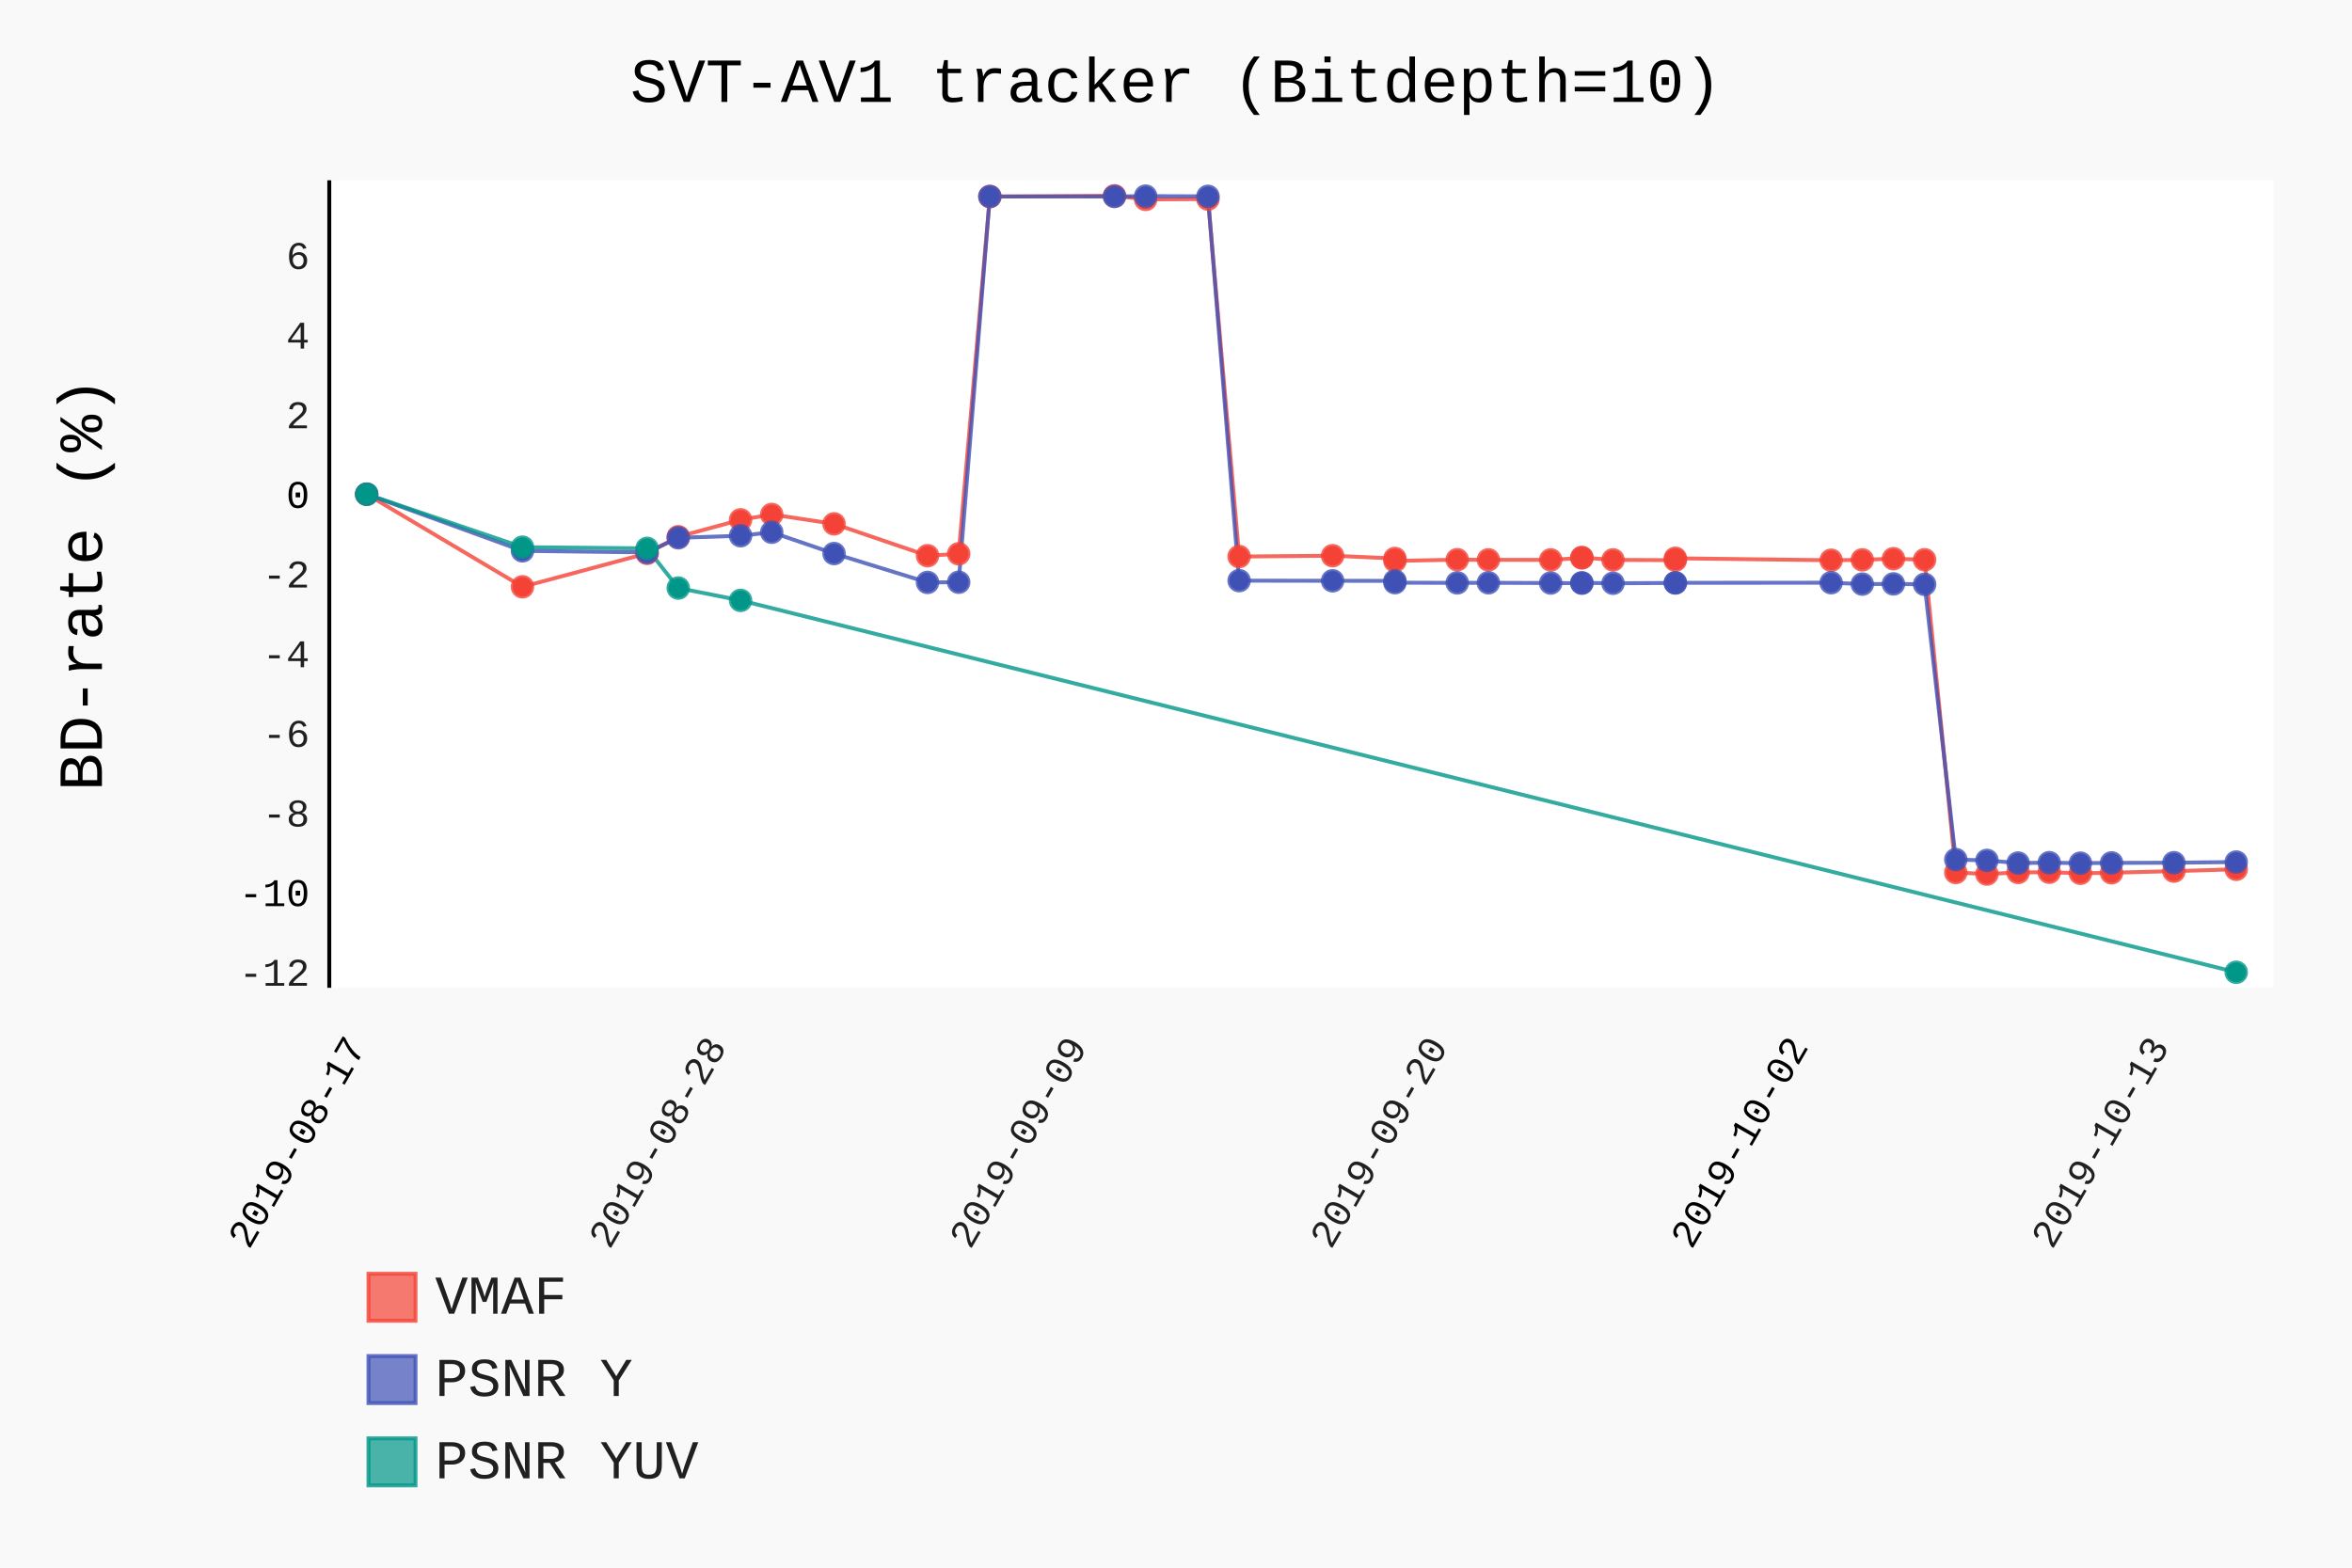
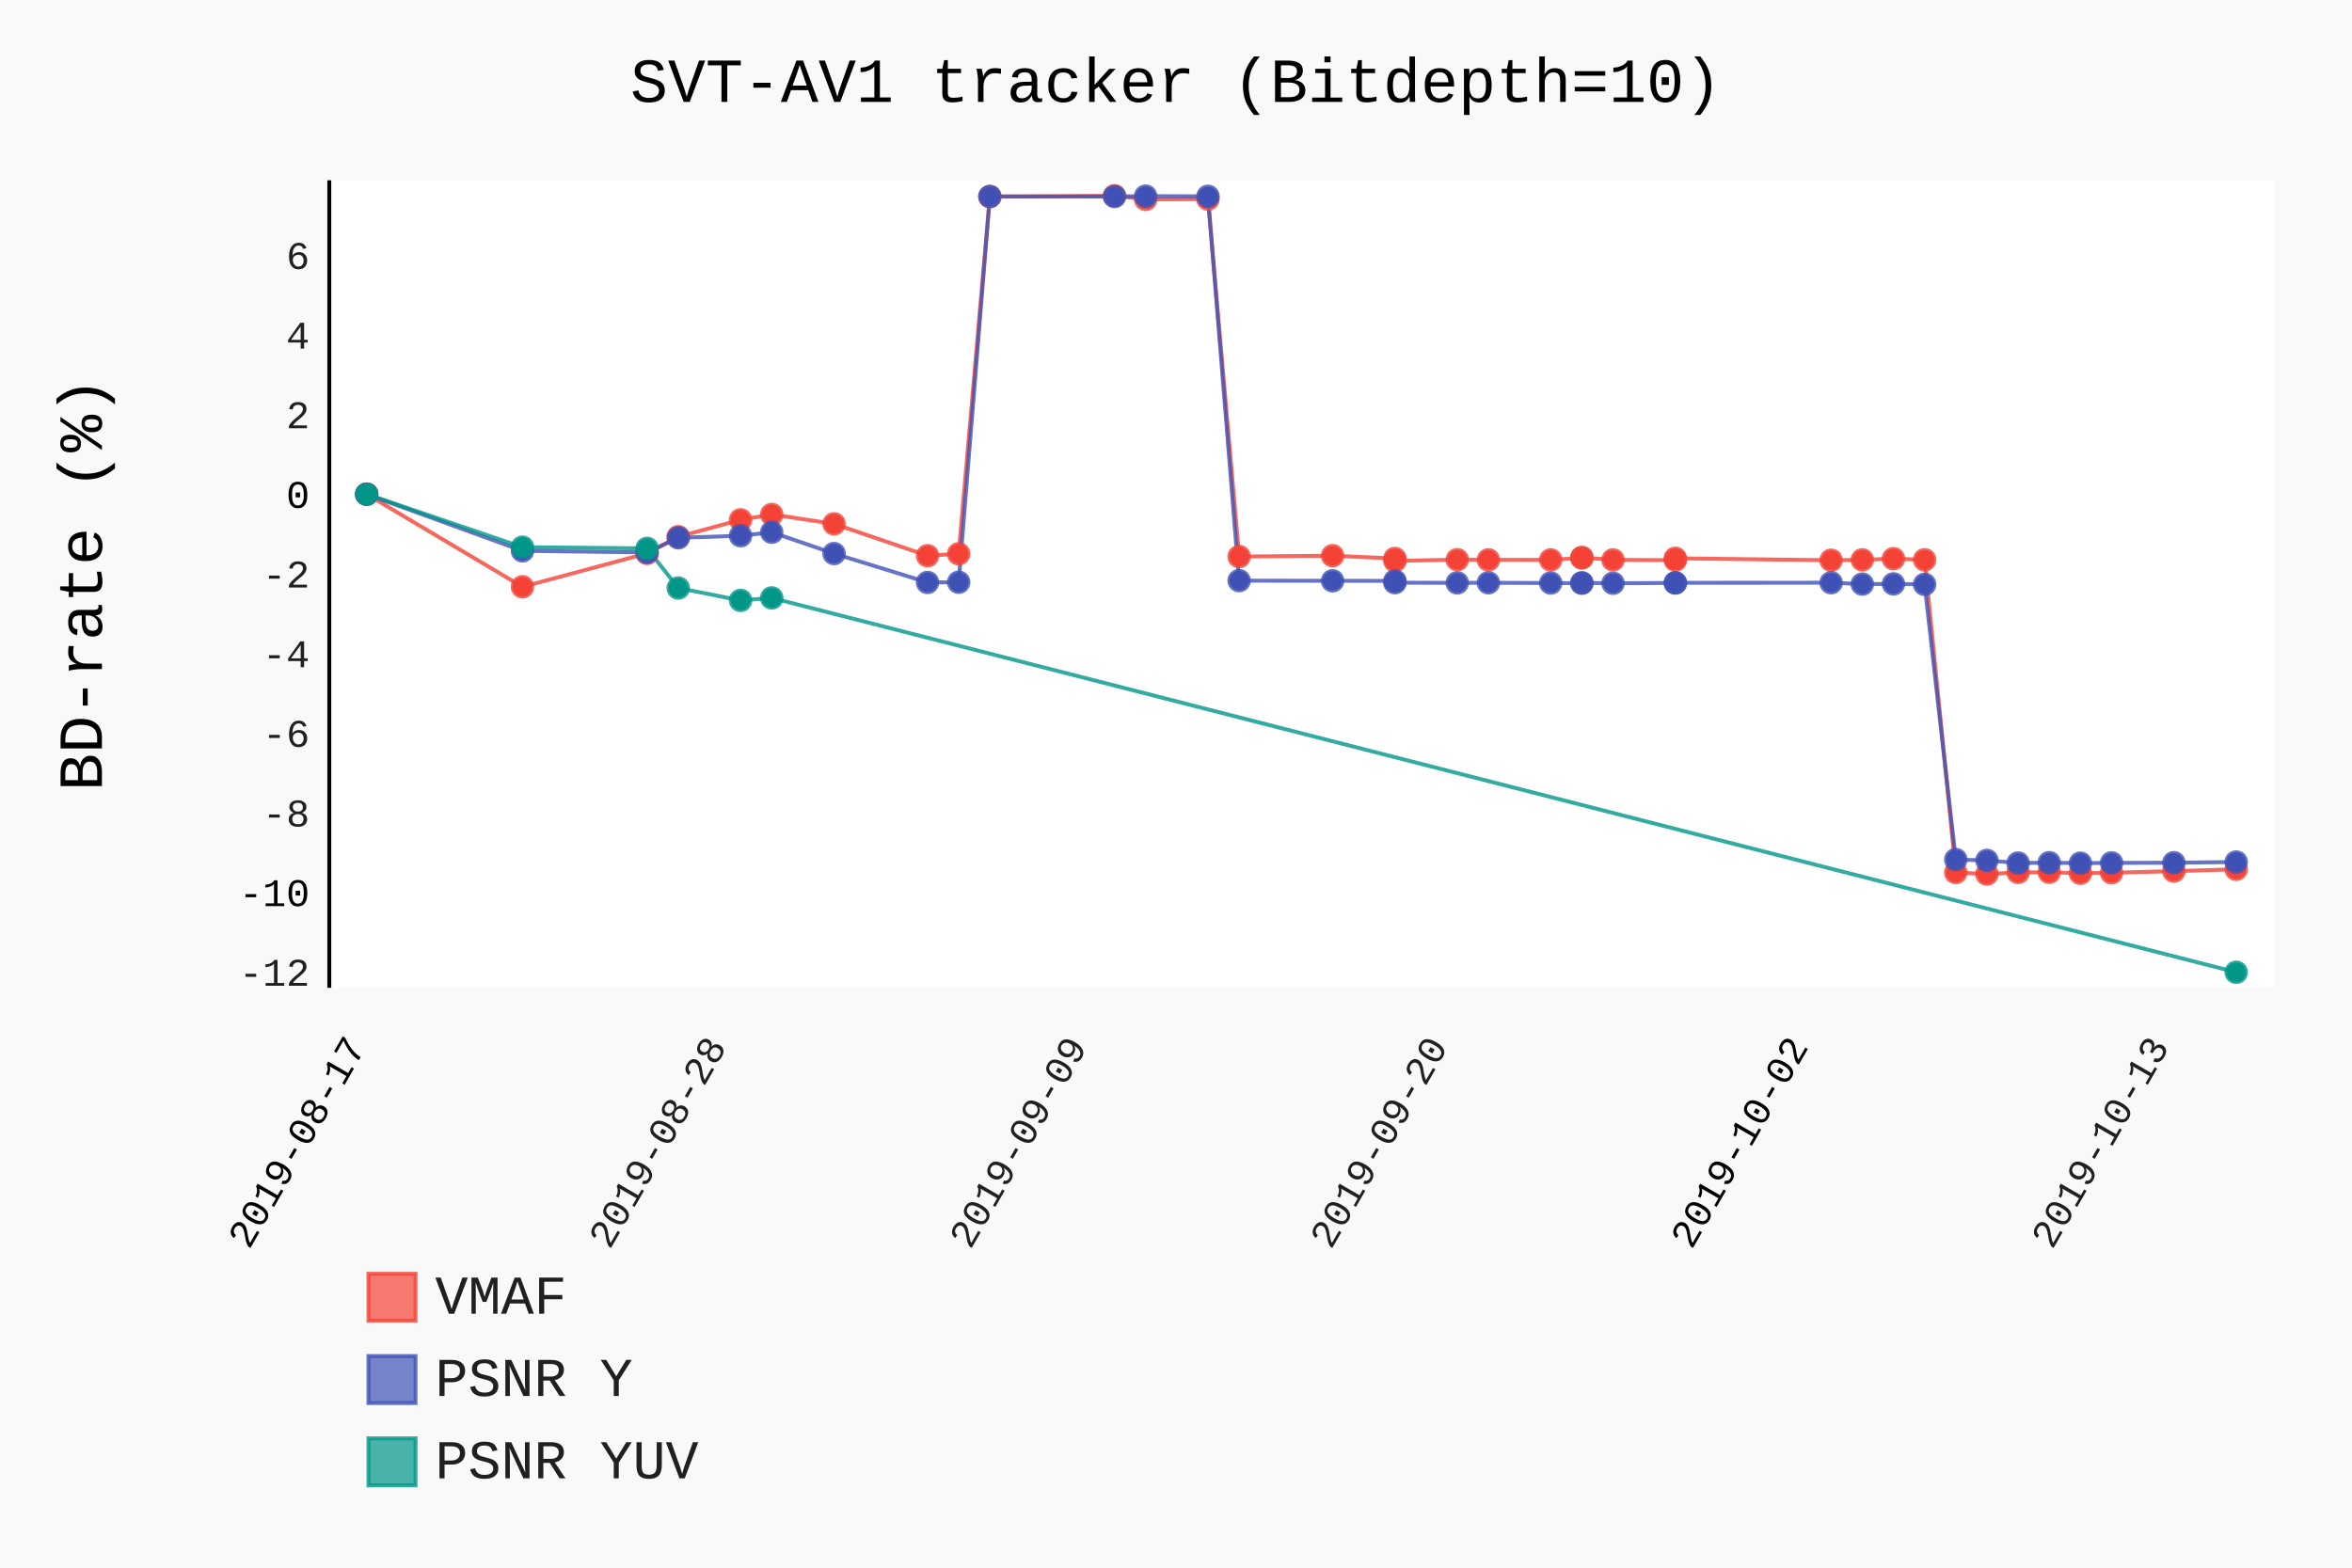
- <svg xmlns="http://www.w3.org/2000/svg" id="chart-de4cc905-33fc-4c65-b722-bc4fceccea82" class="pygal-chart" viewBox="0 0 600 400">
+ <svg xmlns="http://www.w3.org/2000/svg" id="chart-57ff16f1-bc80-4f2e-a749-f3f23f38644e" class="pygal-chart" viewBox="0 0 600 400">
  <defs>
-     <style type="text/css">#chart-de4cc905-33fc-4c65-b722-bc4fceccea82{-webkit-user-select:none;-webkit-font-smoothing:antialiased;font-family:Consolas,"Liberation Mono",Menlo,Courier,monospace}#chart-de4cc905-33fc-4c65-b722-bc4fceccea82 .title{font-family:Consolas,"Liberation Mono",Menlo,Courier,monospace;font-size:16px}#chart-de4cc905-33fc-4c65-b722-bc4fceccea82 .legends .legend text{font-family:Consolas,"Liberation Mono",Menlo,Courier,monospace;font-size:14px}#chart-de4cc905-33fc-4c65-b722-bc4fceccea82 .axis text{font-family:Consolas,"Liberation Mono",Menlo,Courier,monospace;font-size:10px}#chart-de4cc905-33fc-4c65-b722-bc4fceccea82 .axis text.major{font-family:Consolas,"Liberation Mono",Menlo,Courier,monospace;font-size:10px}#chart-de4cc905-33fc-4c65-b722-bc4fceccea82 .text-overlay text.value{font-family:Consolas,"Liberation Mono",Menlo,Courier,monospace;font-size:16px}#chart-de4cc905-33fc-4c65-b722-bc4fceccea82 .text-overlay text.label{font-family:Consolas,"Liberation Mono",Menlo,Courier,monospace;font-size:10px}#chart-de4cc905-33fc-4c65-b722-bc4fceccea82 .tooltip{font-family:Consolas,"Liberation Mono",Menlo,Courier,monospace;font-size:14px}#chart-de4cc905-33fc-4c65-b722-bc4fceccea82 text.no_data{font-family:Consolas,"Liberation Mono",Menlo,Courier,monospace;font-size:64px}
- #chart-de4cc905-33fc-4c65-b722-bc4fceccea82{background-color:rgba(249,249,249,1)}#chart-de4cc905-33fc-4c65-b722-bc4fceccea82 path,#chart-de4cc905-33fc-4c65-b722-bc4fceccea82 line,#chart-de4cc905-33fc-4c65-b722-bc4fceccea82 rect,#chart-de4cc905-33fc-4c65-b722-bc4fceccea82 circle{-webkit-transition:150ms;-moz-transition:150ms;transition:150ms}#chart-de4cc905-33fc-4c65-b722-bc4fceccea82 .graph &gt; .background{fill:rgba(249,249,249,1)}#chart-de4cc905-33fc-4c65-b722-bc4fceccea82 .plot &gt; .background{fill:rgba(255,255,255,1)}#chart-de4cc905-33fc-4c65-b722-bc4fceccea82 .graph{fill:rgba(0,0,0,.87)}#chart-de4cc905-33fc-4c65-b722-bc4fceccea82 text.no_data{fill:rgba(0,0,0,1)}#chart-de4cc905-33fc-4c65-b722-bc4fceccea82 .title{fill:rgba(0,0,0,1)}#chart-de4cc905-33fc-4c65-b722-bc4fceccea82 .legends .legend text{fill:rgba(0,0,0,.87)}#chart-de4cc905-33fc-4c65-b722-bc4fceccea82 .legends .legend:hover text{fill:rgba(0,0,0,1)}#chart-de4cc905-33fc-4c65-b722-bc4fceccea82 .axis .line{stroke:rgba(0,0,0,1)}#chart-de4cc905-33fc-4c65-b722-bc4fceccea82 .axis .guide.line{stroke:rgba(0,0,0,.54)}#chart-de4cc905-33fc-4c65-b722-bc4fceccea82 .axis .major.line{stroke:rgba(0,0,0,.87)}#chart-de4cc905-33fc-4c65-b722-bc4fceccea82 .axis text.major{fill:rgba(0,0,0,1)}#chart-de4cc905-33fc-4c65-b722-bc4fceccea82 .axis.y .guides:hover .guide.line,#chart-de4cc905-33fc-4c65-b722-bc4fceccea82 .line-graph .axis.x .guides:hover .guide.line,#chart-de4cc905-33fc-4c65-b722-bc4fceccea82 .stackedline-graph .axis.x .guides:hover .guide.line,#chart-de4cc905-33fc-4c65-b722-bc4fceccea82 .xy-graph .axis.x .guides:hover .guide.line{stroke:rgba(0,0,0,1)}#chart-de4cc905-33fc-4c65-b722-bc4fceccea82 .axis .guides:hover text{fill:rgba(0,0,0,1)}#chart-de4cc905-33fc-4c65-b722-bc4fceccea82 .reactive{fill-opacity:.7;stroke-opacity:.8}#chart-de4cc905-33fc-4c65-b722-bc4fceccea82 .ci{stroke:rgba(0,0,0,.87)}#chart-de4cc905-33fc-4c65-b722-bc4fceccea82 .reactive.active,#chart-de4cc905-33fc-4c65-b722-bc4fceccea82 .active .reactive{fill-opacity:.8;stroke-opacity:.9;stroke-width:4}#chart-de4cc905-33fc-4c65-b722-bc4fceccea82 .ci .reactive.active{stroke-width:1.5}#chart-de4cc905-33fc-4c65-b722-bc4fceccea82 .series text{fill:rgba(0,0,0,1)}#chart-de4cc905-33fc-4c65-b722-bc4fceccea82 .tooltip rect{fill:rgba(255,255,255,1);stroke:rgba(0,0,0,1);-webkit-transition:opacity 150ms;-moz-transition:opacity 150ms;transition:opacity 150ms}#chart-de4cc905-33fc-4c65-b722-bc4fceccea82 .tooltip .label{fill:rgba(0,0,0,.87)}#chart-de4cc905-33fc-4c65-b722-bc4fceccea82 .tooltip .label{fill:rgba(0,0,0,.87)}#chart-de4cc905-33fc-4c65-b722-bc4fceccea82 .tooltip .legend{font-size:.8em;fill:rgba(0,0,0,.54)}#chart-de4cc905-33fc-4c65-b722-bc4fceccea82 .tooltip .x_label{font-size:.6em;fill:rgba(0,0,0,1)}#chart-de4cc905-33fc-4c65-b722-bc4fceccea82 .tooltip .xlink{font-size:.5em;text-decoration:underline}#chart-de4cc905-33fc-4c65-b722-bc4fceccea82 .tooltip .value{font-size:1.5em}#chart-de4cc905-33fc-4c65-b722-bc4fceccea82 .bound{font-size:.5em}#chart-de4cc905-33fc-4c65-b722-bc4fceccea82 .max-value{font-size:.75em;fill:rgba(0,0,0,.54)}#chart-de4cc905-33fc-4c65-b722-bc4fceccea82 .map-element{fill:rgba(255,255,255,1);stroke:rgba(0,0,0,.54) !important}#chart-de4cc905-33fc-4c65-b722-bc4fceccea82 .map-element .reactive{fill-opacity:inherit;stroke-opacity:inherit}#chart-de4cc905-33fc-4c65-b722-bc4fceccea82 .color-0,#chart-de4cc905-33fc-4c65-b722-bc4fceccea82 .color-0 a:visited{stroke:#F44336;fill:#F44336}#chart-de4cc905-33fc-4c65-b722-bc4fceccea82 .color-1,#chart-de4cc905-33fc-4c65-b722-bc4fceccea82 .color-1 a:visited{stroke:#3F51B5;fill:#3F51B5}#chart-de4cc905-33fc-4c65-b722-bc4fceccea82 .color-2,#chart-de4cc905-33fc-4c65-b722-bc4fceccea82 .color-2 a:visited{stroke:#009688;fill:#009688}#chart-de4cc905-33fc-4c65-b722-bc4fceccea82 .text-overlay .color-0 text{fill:black}#chart-de4cc905-33fc-4c65-b722-bc4fceccea82 .text-overlay .color-1 text{fill:black}#chart-de4cc905-33fc-4c65-b722-bc4fceccea82 .text-overlay .color-2 text{fill:black}
- #chart-de4cc905-33fc-4c65-b722-bc4fceccea82 text.no_data{text-anchor:middle}#chart-de4cc905-33fc-4c65-b722-bc4fceccea82 .guide.line{fill:none}#chart-de4cc905-33fc-4c65-b722-bc4fceccea82 .centered{text-anchor:middle}#chart-de4cc905-33fc-4c65-b722-bc4fceccea82 .title{text-anchor:middle}#chart-de4cc905-33fc-4c65-b722-bc4fceccea82 .legends .legend text{fill-opacity:1}#chart-de4cc905-33fc-4c65-b722-bc4fceccea82 .axis.x text{text-anchor:middle}#chart-de4cc905-33fc-4c65-b722-bc4fceccea82 .axis.x:not(.web) text[transform]{text-anchor:start}#chart-de4cc905-33fc-4c65-b722-bc4fceccea82 .axis.x:not(.web) text[transform].backwards{text-anchor:end}#chart-de4cc905-33fc-4c65-b722-bc4fceccea82 .axis.y text{text-anchor:end}#chart-de4cc905-33fc-4c65-b722-bc4fceccea82 .axis.y text[transform].backwards{text-anchor:start}#chart-de4cc905-33fc-4c65-b722-bc4fceccea82 .axis.y2 text{text-anchor:start}#chart-de4cc905-33fc-4c65-b722-bc4fceccea82 .axis.y2 text[transform].backwards{text-anchor:end}#chart-de4cc905-33fc-4c65-b722-bc4fceccea82 .axis .guide.line{stroke-dasharray:4,4}#chart-de4cc905-33fc-4c65-b722-bc4fceccea82 .axis .major.guide.line{stroke-dasharray:6,6}#chart-de4cc905-33fc-4c65-b722-bc4fceccea82 .horizontal .axis.y .guide.line,#chart-de4cc905-33fc-4c65-b722-bc4fceccea82 .horizontal .axis.y2 .guide.line,#chart-de4cc905-33fc-4c65-b722-bc4fceccea82 .vertical .axis.x .guide.line{opacity:0}#chart-de4cc905-33fc-4c65-b722-bc4fceccea82 .horizontal .axis.always_show .guide.line,#chart-de4cc905-33fc-4c65-b722-bc4fceccea82 .vertical .axis.always_show .guide.line{opacity:1 !important}#chart-de4cc905-33fc-4c65-b722-bc4fceccea82 .axis.y .guides:hover .guide.line,#chart-de4cc905-33fc-4c65-b722-bc4fceccea82 .axis.y2 .guides:hover .guide.line,#chart-de4cc905-33fc-4c65-b722-bc4fceccea82 .axis.x .guides:hover .guide.line{opacity:1}#chart-de4cc905-33fc-4c65-b722-bc4fceccea82 .axis .guides:hover text{opacity:1}#chart-de4cc905-33fc-4c65-b722-bc4fceccea82 .nofill{fill:none}#chart-de4cc905-33fc-4c65-b722-bc4fceccea82 .subtle-fill{fill-opacity:.2}#chart-de4cc905-33fc-4c65-b722-bc4fceccea82 .dot{stroke-width:1px;fill-opacity:1}#chart-de4cc905-33fc-4c65-b722-bc4fceccea82 .dot.active{stroke-width:5px}#chart-de4cc905-33fc-4c65-b722-bc4fceccea82 .dot.negative{fill:transparent}#chart-de4cc905-33fc-4c65-b722-bc4fceccea82 text,#chart-de4cc905-33fc-4c65-b722-bc4fceccea82 tspan{stroke:none !important}#chart-de4cc905-33fc-4c65-b722-bc4fceccea82 .series text.active{opacity:1}#chart-de4cc905-33fc-4c65-b722-bc4fceccea82 .tooltip rect{fill-opacity:.95;stroke-width:.5}#chart-de4cc905-33fc-4c65-b722-bc4fceccea82 .tooltip text{fill-opacity:1}#chart-de4cc905-33fc-4c65-b722-bc4fceccea82 .showable{visibility:hidden}#chart-de4cc905-33fc-4c65-b722-bc4fceccea82 .showable.shown{visibility:visible}#chart-de4cc905-33fc-4c65-b722-bc4fceccea82 .gauge-background{fill:rgba(229,229,229,1);stroke:none}#chart-de4cc905-33fc-4c65-b722-bc4fceccea82 .bg-lines{stroke:rgba(249,249,249,1);stroke-width:2px}</style>
+     <style type="text/css">#chart-57ff16f1-bc80-4f2e-a749-f3f23f38644e{-webkit-user-select:none;-webkit-font-smoothing:antialiased;font-family:Consolas,"Liberation Mono",Menlo,Courier,monospace}#chart-57ff16f1-bc80-4f2e-a749-f3f23f38644e .title{font-family:Consolas,"Liberation Mono",Menlo,Courier,monospace;font-size:16px}#chart-57ff16f1-bc80-4f2e-a749-f3f23f38644e .legends .legend text{font-family:Consolas,"Liberation Mono",Menlo,Courier,monospace;font-size:14px}#chart-57ff16f1-bc80-4f2e-a749-f3f23f38644e .axis text{font-family:Consolas,"Liberation Mono",Menlo,Courier,monospace;font-size:10px}#chart-57ff16f1-bc80-4f2e-a749-f3f23f38644e .axis text.major{font-family:Consolas,"Liberation Mono",Menlo,Courier,monospace;font-size:10px}#chart-57ff16f1-bc80-4f2e-a749-f3f23f38644e .text-overlay text.value{font-family:Consolas,"Liberation Mono",Menlo,Courier,monospace;font-size:16px}#chart-57ff16f1-bc80-4f2e-a749-f3f23f38644e .text-overlay text.label{font-family:Consolas,"Liberation Mono",Menlo,Courier,monospace;font-size:10px}#chart-57ff16f1-bc80-4f2e-a749-f3f23f38644e .tooltip{font-family:Consolas,"Liberation Mono",Menlo,Courier,monospace;font-size:14px}#chart-57ff16f1-bc80-4f2e-a749-f3f23f38644e text.no_data{font-family:Consolas,"Liberation Mono",Menlo,Courier,monospace;font-size:64px}
+ #chart-57ff16f1-bc80-4f2e-a749-f3f23f38644e{background-color:rgba(249,249,249,1)}#chart-57ff16f1-bc80-4f2e-a749-f3f23f38644e path,#chart-57ff16f1-bc80-4f2e-a749-f3f23f38644e line,#chart-57ff16f1-bc80-4f2e-a749-f3f23f38644e rect,#chart-57ff16f1-bc80-4f2e-a749-f3f23f38644e circle{-webkit-transition:150ms;-moz-transition:150ms;transition:150ms}#chart-57ff16f1-bc80-4f2e-a749-f3f23f38644e .graph &gt; .background{fill:rgba(249,249,249,1)}#chart-57ff16f1-bc80-4f2e-a749-f3f23f38644e .plot &gt; .background{fill:rgba(255,255,255,1)}#chart-57ff16f1-bc80-4f2e-a749-f3f23f38644e .graph{fill:rgba(0,0,0,.87)}#chart-57ff16f1-bc80-4f2e-a749-f3f23f38644e text.no_data{fill:rgba(0,0,0,1)}#chart-57ff16f1-bc80-4f2e-a749-f3f23f38644e .title{fill:rgba(0,0,0,1)}#chart-57ff16f1-bc80-4f2e-a749-f3f23f38644e .legends .legend text{fill:rgba(0,0,0,.87)}#chart-57ff16f1-bc80-4f2e-a749-f3f23f38644e .legends .legend:hover text{fill:rgba(0,0,0,1)}#chart-57ff16f1-bc80-4f2e-a749-f3f23f38644e .axis .line{stroke:rgba(0,0,0,1)}#chart-57ff16f1-bc80-4f2e-a749-f3f23f38644e .axis .guide.line{stroke:rgba(0,0,0,.54)}#chart-57ff16f1-bc80-4f2e-a749-f3f23f38644e .axis .major.line{stroke:rgba(0,0,0,.87)}#chart-57ff16f1-bc80-4f2e-a749-f3f23f38644e .axis text.major{fill:rgba(0,0,0,1)}#chart-57ff16f1-bc80-4f2e-a749-f3f23f38644e .axis.y .guides:hover .guide.line,#chart-57ff16f1-bc80-4f2e-a749-f3f23f38644e .line-graph .axis.x .guides:hover .guide.line,#chart-57ff16f1-bc80-4f2e-a749-f3f23f38644e .stackedline-graph .axis.x .guides:hover .guide.line,#chart-57ff16f1-bc80-4f2e-a749-f3f23f38644e .xy-graph .axis.x .guides:hover .guide.line{stroke:rgba(0,0,0,1)}#chart-57ff16f1-bc80-4f2e-a749-f3f23f38644e .axis .guides:hover text{fill:rgba(0,0,0,1)}#chart-57ff16f1-bc80-4f2e-a749-f3f23f38644e .reactive{fill-opacity:.7;stroke-opacity:.8}#chart-57ff16f1-bc80-4f2e-a749-f3f23f38644e .ci{stroke:rgba(0,0,0,.87)}#chart-57ff16f1-bc80-4f2e-a749-f3f23f38644e .reactive.active,#chart-57ff16f1-bc80-4f2e-a749-f3f23f38644e .active .reactive{fill-opacity:.8;stroke-opacity:.9;stroke-width:4}#chart-57ff16f1-bc80-4f2e-a749-f3f23f38644e .ci .reactive.active{stroke-width:1.5}#chart-57ff16f1-bc80-4f2e-a749-f3f23f38644e .series text{fill:rgba(0,0,0,1)}#chart-57ff16f1-bc80-4f2e-a749-f3f23f38644e .tooltip rect{fill:rgba(255,255,255,1);stroke:rgba(0,0,0,1);-webkit-transition:opacity 150ms;-moz-transition:opacity 150ms;transition:opacity 150ms}#chart-57ff16f1-bc80-4f2e-a749-f3f23f38644e .tooltip .label{fill:rgba(0,0,0,.87)}#chart-57ff16f1-bc80-4f2e-a749-f3f23f38644e .tooltip .label{fill:rgba(0,0,0,.87)}#chart-57ff16f1-bc80-4f2e-a749-f3f23f38644e .tooltip .legend{font-size:.8em;fill:rgba(0,0,0,.54)}#chart-57ff16f1-bc80-4f2e-a749-f3f23f38644e .tooltip .x_label{font-size:.6em;fill:rgba(0,0,0,1)}#chart-57ff16f1-bc80-4f2e-a749-f3f23f38644e .tooltip .xlink{font-size:.5em;text-decoration:underline}#chart-57ff16f1-bc80-4f2e-a749-f3f23f38644e .tooltip .value{font-size:1.5em}#chart-57ff16f1-bc80-4f2e-a749-f3f23f38644e .bound{font-size:.5em}#chart-57ff16f1-bc80-4f2e-a749-f3f23f38644e .max-value{font-size:.75em;fill:rgba(0,0,0,.54)}#chart-57ff16f1-bc80-4f2e-a749-f3f23f38644e .map-element{fill:rgba(255,255,255,1);stroke:rgba(0,0,0,.54) !important}#chart-57ff16f1-bc80-4f2e-a749-f3f23f38644e .map-element .reactive{fill-opacity:inherit;stroke-opacity:inherit}#chart-57ff16f1-bc80-4f2e-a749-f3f23f38644e .color-0,#chart-57ff16f1-bc80-4f2e-a749-f3f23f38644e .color-0 a:visited{stroke:#F44336;fill:#F44336}#chart-57ff16f1-bc80-4f2e-a749-f3f23f38644e .color-1,#chart-57ff16f1-bc80-4f2e-a749-f3f23f38644e .color-1 a:visited{stroke:#3F51B5;fill:#3F51B5}#chart-57ff16f1-bc80-4f2e-a749-f3f23f38644e .color-2,#chart-57ff16f1-bc80-4f2e-a749-f3f23f38644e .color-2 a:visited{stroke:#009688;fill:#009688}#chart-57ff16f1-bc80-4f2e-a749-f3f23f38644e .text-overlay .color-0 text{fill:black}#chart-57ff16f1-bc80-4f2e-a749-f3f23f38644e .text-overlay .color-1 text{fill:black}#chart-57ff16f1-bc80-4f2e-a749-f3f23f38644e .text-overlay .color-2 text{fill:black}
+ #chart-57ff16f1-bc80-4f2e-a749-f3f23f38644e text.no_data{text-anchor:middle}#chart-57ff16f1-bc80-4f2e-a749-f3f23f38644e .guide.line{fill:none}#chart-57ff16f1-bc80-4f2e-a749-f3f23f38644e .centered{text-anchor:middle}#chart-57ff16f1-bc80-4f2e-a749-f3f23f38644e .title{text-anchor:middle}#chart-57ff16f1-bc80-4f2e-a749-f3f23f38644e .legends .legend text{fill-opacity:1}#chart-57ff16f1-bc80-4f2e-a749-f3f23f38644e .axis.x text{text-anchor:middle}#chart-57ff16f1-bc80-4f2e-a749-f3f23f38644e .axis.x:not(.web) text[transform]{text-anchor:start}#chart-57ff16f1-bc80-4f2e-a749-f3f23f38644e .axis.x:not(.web) text[transform].backwards{text-anchor:end}#chart-57ff16f1-bc80-4f2e-a749-f3f23f38644e .axis.y text{text-anchor:end}#chart-57ff16f1-bc80-4f2e-a749-f3f23f38644e .axis.y text[transform].backwards{text-anchor:start}#chart-57ff16f1-bc80-4f2e-a749-f3f23f38644e .axis.y2 text{text-anchor:start}#chart-57ff16f1-bc80-4f2e-a749-f3f23f38644e .axis.y2 text[transform].backwards{text-anchor:end}#chart-57ff16f1-bc80-4f2e-a749-f3f23f38644e .axis .guide.line{stroke-dasharray:4,4}#chart-57ff16f1-bc80-4f2e-a749-f3f23f38644e .axis .major.guide.line{stroke-dasharray:6,6}#chart-57ff16f1-bc80-4f2e-a749-f3f23f38644e .horizontal .axis.y .guide.line,#chart-57ff16f1-bc80-4f2e-a749-f3f23f38644e .horizontal .axis.y2 .guide.line,#chart-57ff16f1-bc80-4f2e-a749-f3f23f38644e .vertical .axis.x .guide.line{opacity:0}#chart-57ff16f1-bc80-4f2e-a749-f3f23f38644e .horizontal .axis.always_show .guide.line,#chart-57ff16f1-bc80-4f2e-a749-f3f23f38644e .vertical .axis.always_show .guide.line{opacity:1 !important}#chart-57ff16f1-bc80-4f2e-a749-f3f23f38644e .axis.y .guides:hover .guide.line,#chart-57ff16f1-bc80-4f2e-a749-f3f23f38644e .axis.y2 .guides:hover .guide.line,#chart-57ff16f1-bc80-4f2e-a749-f3f23f38644e .axis.x .guides:hover .guide.line{opacity:1}#chart-57ff16f1-bc80-4f2e-a749-f3f23f38644e .axis .guides:hover text{opacity:1}#chart-57ff16f1-bc80-4f2e-a749-f3f23f38644e .nofill{fill:none}#chart-57ff16f1-bc80-4f2e-a749-f3f23f38644e .subtle-fill{fill-opacity:.2}#chart-57ff16f1-bc80-4f2e-a749-f3f23f38644e .dot{stroke-width:1px;fill-opacity:1}#chart-57ff16f1-bc80-4f2e-a749-f3f23f38644e .dot.active{stroke-width:5px}#chart-57ff16f1-bc80-4f2e-a749-f3f23f38644e .dot.negative{fill:transparent}#chart-57ff16f1-bc80-4f2e-a749-f3f23f38644e text,#chart-57ff16f1-bc80-4f2e-a749-f3f23f38644e tspan{stroke:none !important}#chart-57ff16f1-bc80-4f2e-a749-f3f23f38644e .series text.active{opacity:1}#chart-57ff16f1-bc80-4f2e-a749-f3f23f38644e .tooltip rect{fill-opacity:.95;stroke-width:.5}#chart-57ff16f1-bc80-4f2e-a749-f3f23f38644e .tooltip text{fill-opacity:1}#chart-57ff16f1-bc80-4f2e-a749-f3f23f38644e .showable{visibility:hidden}#chart-57ff16f1-bc80-4f2e-a749-f3f23f38644e .showable.shown{visibility:visible}#chart-57ff16f1-bc80-4f2e-a749-f3f23f38644e .gauge-background{fill:rgba(229,229,229,1);stroke:none}#chart-57ff16f1-bc80-4f2e-a749-f3f23f38644e .bg-lines{stroke:rgba(249,249,249,1);stroke-width:2px}</style>
  </defs>
  <g class="graph datetimeline-graph vertical">
    <rect class="background" height="400" width="600" x="0" y="0" />
    <g class="plot" transform="translate(84, 46)">
      <rect class="background" height="206.038" width="496.0" x="0" y="0" />
      <g class="axis y">
        <g class="guides">
          <text class="" x="-5" y="205.515">-12</text>
        </g>
        <g class="guides">
          <text class="major" x="-5" y="185.195">-10</text>
        </g>
        <g class="guides">
          <text class="" x="-5" y="164.874">-8</text>
        </g>
        <g class="guides">
          <text class="" x="-5" y="144.554">-6</text>
        </g>
        <g class="guides">
          <text class="" x="-5" y="124.234">-4</text>
        </g>
        <g class="guides">
          <text class="" x="-5" y="103.913">-2</text>
        </g>
        <g class="guides">
          <text class="major" x="-5" y="83.593">0</text>
        </g>
        <g class="guides">
          <text class="" x="-5" y="63.272">2</text>
        </g>
        <g class="guides">
          <text class="" x="-5" y="42.952">4</text>
        </g>
        <g class="guides">
          <text class="" x="-5" y="22.631">6</text>
        </g>
      </g>
      <g class="axis x">
        <path class="line" d="M0 0 v206.038" />
        <g class="guides">
          <path class="major guide line" d="M9.538 0 v206.038" />
          <text class="major backwards" x="9.538" y="221.038" transform="rotate(300 9.538462 221.0385)">2019-08-17</text>
        </g>
        <g class="guides">
          <path class="guide line" d="M101.538 0 v206.038" />
          <text class="backwards" x="101.538" y="221.038" transform="rotate(300 101.5375 221.0385)">2019-08-28</text>
        </g>
        <g class="guides">
          <path class="guide line" d="M193.537 0 v206.038" />
          <text class="backwards" x="193.537" y="221.038" transform="rotate(300 193.5366 221.0385)">2019-09-09</text>
        </g>
        <g class="guides">
          <path class="guide line" d="M285.536 0 v206.038" />
          <text class="backwards" x="285.536" y="221.038" transform="rotate(300 285.5356 221.0385)">2019-09-20</text>
        </g>
        <g class="guides">
          <path class="major guide line" d="M377.535 0 v206.038" />
          <text class="major backwards" x="377.535" y="221.038" transform="rotate(300 377.5347 221.0385)">2019-10-02</text>
        </g>
        <g class="guides">
          <path class="guide line" d="M469.534 0 v206.038" />
          <text class="backwards" x="469.534" y="221.038" transform="rotate(300 469.5337 221.0385)">2019-10-13</text>
        </g>
      </g>
      <g class="series serie-0 color-0">
        <path class="line reactive nofill" d="M9.538 80.093 L49.282 103.725 81.077 95.191 89.026 90.944 104.923 86.636 112.872 85.264 128.769 87.662 152.615 95.79 160.564 95.303 168.513 4.165 200.308 3.962 208.256 4.877 224.154 4.795 232.103 96.004 255.949 95.79 271.846 96.501 271.846 97.111 287.744 96.806 295.692 96.847 311.59 96.857 319.538 96.359 319.538 96.247 327.487 96.857 343.385 96.928 343.385 96.451 383.128 96.949 391.077 96.847 399.026 96.552 406.974 96.827 414.923 176.615 422.872 177.021 430.821 176.605 438.769 176.554 446.718 176.818 454.667 176.686 470.564 176.269 486.462 175.802" />
      </g>
      <g class="series serie-1 color-1">
        <path class="line reactive nofill" d="M9.538 80.093 L49.282 94.551 81.077 94.947 89.026 91.218 104.923 90.7 112.872 89.806 128.769 95.242 152.615 102.608 160.564 102.557 168.513 4.125 200.308 4.135 208.256 4.044 224.154 4.094 232.103 102.151 255.949 102.191 271.846 102.212 271.846 102.669 287.744 102.72 295.692 102.699 311.59 102.76 319.538 102.801 319.538 102.709 327.487 102.821 343.385 102.74 343.385 102.709 383.128 102.679 391.077 103.034 399.026 102.984 406.974 103.095 414.923 173.323 422.872 173.536 430.821 174.207 438.769 174.115 446.718 174.237 454.667 174.166 470.564 174.125 486.462 173.953" />
      </g>
      <g class="series serie-2 color-2">
-         <path class="line reactive nofill" d="M9.538 80.093 L49.282 93.616 81.077 93.921 89.026 104.04 104.923 107.19 486.462 202.076" />
+         <path class="line reactive nofill" d="M9.538 80.093 L49.282 93.616 81.077 93.921 89.026 104.04 104.923 107.19 112.872 106.56 486.462 202.076" />
      </g>
    </g>
    <g class="titles">
      <text class="title plot_title" x="300.0" y="26">SVT-AV1 tracker (Bitdepth=10)</text>
      <text class="title" x="0" y="175.019" transform="rotate(-90 0 149.0192)">BD-rate (%)</text>
    </g>
    <g class="plot overlay" transform="translate(84, 46)">
      <g class="series serie-0 color-0">
        <g class="dots">
          <circle class="dot reactive tooltip-trigger" cx="9.538" cy="80.093" r="2.5" />
        </g>
        <g class="dots">
          <circle class="dot reactive tooltip-trigger" cx="49.282" cy="103.725" r="2.5" />
        </g>
        <g class="dots">
          <circle class="dot reactive tooltip-trigger" cx="81.077" cy="95.191" r="2.5" />
        </g>
        <g class="dots">
          <circle class="dot reactive tooltip-trigger" cx="89.026" cy="90.944" r="2.5" />
        </g>
        <g class="dots">
          <circle class="dot reactive tooltip-trigger" cx="104.923" cy="86.636" r="2.5" />
        </g>
        <g class="dots">
          <circle class="dot reactive tooltip-trigger" cx="112.872" cy="85.264" r="2.5" />
        </g>
        <g class="dots">
          <circle class="dot reactive tooltip-trigger" cx="128.769" cy="87.662" r="2.5" />
        </g>
        <g class="dots">
          <circle class="dot reactive tooltip-trigger" cx="152.615" cy="95.79" r="2.5" />
        </g>
        <g class="dots">
          <circle class="dot reactive tooltip-trigger" cx="160.564" cy="95.303" r="2.5" />
        </g>
        <g class="dots">
          <circle class="dot reactive tooltip-trigger" cx="168.513" cy="4.165" r="2.5" />
        </g>
        <g class="dots">
          <circle class="dot reactive tooltip-trigger" cx="200.308" cy="3.962" r="2.5" />
        </g>
        <g class="dots">
          <circle class="dot reactive tooltip-trigger" cx="208.256" cy="4.877" r="2.5" />
        </g>
        <g class="dots">
          <circle class="dot reactive tooltip-trigger" cx="224.154" cy="4.795" r="2.5" />
        </g>
        <g class="dots">
          <circle class="dot reactive tooltip-trigger" cx="232.103" cy="96.004" r="2.5" />
        </g>
        <g class="dots">
          <circle class="dot reactive tooltip-trigger" cx="255.949" cy="95.79" r="2.5" />
        </g>
        <g class="dots">
          <circle class="dot reactive tooltip-trigger" cx="271.846" cy="96.501" r="2.5" />
        </g>
        <g class="dots">
          <circle class="dot reactive tooltip-trigger" cx="271.846" cy="97.111" r="2.5" />
        </g>
        <g class="dots">
          <circle class="dot reactive tooltip-trigger" cx="287.744" cy="96.806" r="2.5" />
        </g>
        <g class="dots">
          <circle class="dot reactive tooltip-trigger" cx="295.692" cy="96.847" r="2.5" />
        </g>
        <g class="dots">
          <circle class="dot reactive tooltip-trigger" cx="311.59" cy="96.857" r="2.5" />
        </g>
        <g class="dots">
          <circle class="dot reactive tooltip-trigger" cx="319.538" cy="96.359" r="2.5" />
        </g>
        <g class="dots">
          <circle class="dot reactive tooltip-trigger" cx="319.538" cy="96.247" r="2.5" />
        </g>
        <g class="dots">
          <circle class="dot reactive tooltip-trigger" cx="327.487" cy="96.857" r="2.5" />
        </g>
        <g class="dots">
          <circle class="dot reactive tooltip-trigger" cx="343.385" cy="96.928" r="2.5" />
        </g>
        <g class="dots">
          <circle class="dot reactive tooltip-trigger" cx="343.385" cy="96.451" r="2.5" />
        </g>
        <g class="dots">
          <circle class="dot reactive tooltip-trigger" cx="383.128" cy="96.949" r="2.5" />
        </g>
        <g class="dots">
          <circle class="dot reactive tooltip-trigger" cx="391.077" cy="96.847" r="2.5" />
        </g>
        <g class="dots">
          <circle class="dot reactive tooltip-trigger" cx="399.026" cy="96.552" r="2.5" />
        </g>
        <g class="dots">
          <circle class="dot reactive tooltip-trigger" cx="406.974" cy="96.827" r="2.5" />
        </g>
        <g class="dots">
          <circle class="dot reactive tooltip-trigger" cx="414.923" cy="176.615" r="2.5" />
        </g>
        <g class="dots">
          <circle class="dot reactive tooltip-trigger" cx="422.872" cy="177.021" r="2.5" />
        </g>
        <g class="dots">
          <circle class="dot reactive tooltip-trigger" cx="430.821" cy="176.605" r="2.5" />
        </g>
        <g class="dots">
          <circle class="dot reactive tooltip-trigger" cx="438.769" cy="176.554" r="2.5" />
        </g>
        <g class="dots">
          <circle class="dot reactive tooltip-trigger" cx="446.718" cy="176.818" r="2.5" />
        </g>
        <g class="dots">
          <circle class="dot reactive tooltip-trigger" cx="454.667" cy="176.686" r="2.5" />
        </g>
        <g class="dots">
          <circle class="dot reactive tooltip-trigger" cx="470.564" cy="176.269" r="2.5" />
        </g>
        <g class="dots">
          <circle class="dot reactive tooltip-trigger" cx="486.462" cy="175.802" r="2.5" />
        </g>
      </g>
      <g class="series serie-1 color-1">
        <g class="dots">
          <circle class="dot reactive tooltip-trigger" cx="9.538" cy="80.093" r="2.5" />
        </g>
        <g class="dots">
          <circle class="dot reactive tooltip-trigger" cx="49.282" cy="94.551" r="2.5" />
        </g>
        <g class="dots">
          <circle class="dot reactive tooltip-trigger" cx="81.077" cy="94.947" r="2.5" />
        </g>
        <g class="dots">
          <circle class="dot reactive tooltip-trigger" cx="89.026" cy="91.218" r="2.5" />
        </g>
        <g class="dots">
          <circle class="dot reactive tooltip-trigger" cx="104.923" cy="90.7" r="2.5" />
        </g>
        <g class="dots">
          <circle class="dot reactive tooltip-trigger" cx="112.872" cy="89.806" r="2.5" />
        </g>
        <g class="dots">
          <circle class="dot reactive tooltip-trigger" cx="128.769" cy="95.242" r="2.5" />
        </g>
        <g class="dots">
          <circle class="dot reactive tooltip-trigger" cx="152.615" cy="102.608" r="2.5" />
        </g>
        <g class="dots">
          <circle class="dot reactive tooltip-trigger" cx="160.564" cy="102.557" r="2.5" />
        </g>
        <g class="dots">
          <circle class="dot reactive tooltip-trigger" cx="168.513" cy="4.125" r="2.5" />
        </g>
        <g class="dots">
          <circle class="dot reactive tooltip-trigger" cx="200.308" cy="4.135" r="2.5" />
        </g>
        <g class="dots">
          <circle class="dot reactive tooltip-trigger" cx="208.256" cy="4.044" r="2.5" />
        </g>
        <g class="dots">
          <circle class="dot reactive tooltip-trigger" cx="224.154" cy="4.094" r="2.5" />
        </g>
        <g class="dots">
          <circle class="dot reactive tooltip-trigger" cx="232.103" cy="102.151" r="2.5" />
        </g>
        <g class="dots">
          <circle class="dot reactive tooltip-trigger" cx="255.949" cy="102.191" r="2.5" />
        </g>
        <g class="dots">
          <circle class="dot reactive tooltip-trigger" cx="271.846" cy="102.212" r="2.5" />
        </g>
        <g class="dots">
          <circle class="dot reactive tooltip-trigger" cx="271.846" cy="102.669" r="2.5" />
        </g>
        <g class="dots">
          <circle class="dot reactive tooltip-trigger" cx="287.744" cy="102.72" r="2.5" />
        </g>
        <g class="dots">
          <circle class="dot reactive tooltip-trigger" cx="295.692" cy="102.699" r="2.5" />
        </g>
        <g class="dots">
          <circle class="dot reactive tooltip-trigger" cx="311.59" cy="102.76" r="2.5" />
        </g>
        <g class="dots">
          <circle class="dot reactive tooltip-trigger" cx="319.538" cy="102.801" r="2.5" />
        </g>
        <g class="dots">
          <circle class="dot reactive tooltip-trigger" cx="319.538" cy="102.709" r="2.5" />
        </g>
        <g class="dots">
          <circle class="dot reactive tooltip-trigger" cx="327.487" cy="102.821" r="2.5" />
        </g>
        <g class="dots">
          <circle class="dot reactive tooltip-trigger" cx="343.385" cy="102.74" r="2.5" />
        </g>
        <g class="dots">
          <circle class="dot reactive tooltip-trigger" cx="343.385" cy="102.709" r="2.5" />
        </g>
        <g class="dots">
          <circle class="dot reactive tooltip-trigger" cx="383.128" cy="102.679" r="2.5" />
        </g>
        <g class="dots">
          <circle class="dot reactive tooltip-trigger" cx="391.077" cy="103.034" r="2.5" />
        </g>
        <g class="dots">
          <circle class="dot reactive tooltip-trigger" cx="399.026" cy="102.984" r="2.5" />
        </g>
        <g class="dots">
          <circle class="dot reactive tooltip-trigger" cx="406.974" cy="103.095" r="2.5" />
        </g>
        <g class="dots">
          <circle class="dot reactive tooltip-trigger" cx="414.923" cy="173.323" r="2.5" />
        </g>
        <g class="dots">
          <circle class="dot reactive tooltip-trigger" cx="422.872" cy="173.536" r="2.5" />
        </g>
        <g class="dots">
          <circle class="dot reactive tooltip-trigger" cx="430.821" cy="174.207" r="2.5" />
        </g>
        <g class="dots">
          <circle class="dot reactive tooltip-trigger" cx="438.769" cy="174.115" r="2.5" />
        </g>
        <g class="dots">
          <circle class="dot reactive tooltip-trigger" cx="446.718" cy="174.237" r="2.5" />
        </g>
        <g class="dots">
          <circle class="dot reactive tooltip-trigger" cx="454.667" cy="174.166" r="2.5" />
        </g>
        <g class="dots">
          <circle class="dot reactive tooltip-trigger" cx="470.564" cy="174.125" r="2.5" />
        </g>
        <g class="dots">
          <circle class="dot reactive tooltip-trigger" cx="486.462" cy="173.953" r="2.5" />
        </g>
      </g>
      <g class="series serie-2 color-2">
        <g class="dots">
          <circle class="dot reactive tooltip-trigger" cx="9.538" cy="80.093" r="2.5" />
        </g>
        <g class="dots">
          <circle class="dot reactive tooltip-trigger" cx="49.282" cy="93.616" r="2.5" />
        </g>
        <g class="dots">
          <circle class="dot reactive tooltip-trigger" cx="81.077" cy="93.921" r="2.5" />
        </g>
        <g class="dots">
          <circle class="dot reactive tooltip-trigger" cx="89.026" cy="104.04" r="2.5" />
        </g>
        <g class="dots">
          <circle class="dot reactive tooltip-trigger" cx="104.923" cy="107.19" r="2.5" />
+         </g>
+         <g class="dots">
+           <circle class="dot reactive tooltip-trigger" cx="112.872" cy="106.56" r="2.5" />
        </g>
        <g class="dots">
          <circle class="dot reactive tooltip-trigger" cx="486.462" cy="202.076" r="2.5" />
        </g>
      </g>
    </g>
    <g class="plot text-overlay" transform="translate(84, 46)">
      <g class="series serie-0 color-0" />
      <g class="series serie-1 color-1" />
      <g class="series serie-2 color-2" />
    </g>
    <g class="plot tooltip-overlay" transform="translate(84, 46)">
      <g class="tooltip" style="opacity: 0" transform="translate(0 0)">
        <rect class="tooltip-box" height="0" rx="0" ry="0" width="0" />
        <g class="text" />
      </g>
    </g>
    <g class="legends" transform="translate(94, 324)">
      <g class="legend reactive activate-serie" id="activate-serie-0">
        <rect class="color-0 reactive" height="12" width="12" x="0.0" y="1.0" />
        <text x="17.0" y="11.2">VMAF</text>
      </g>
      <g class="legend reactive activate-serie" id="activate-serie-1">
        <rect class="color-1 reactive" height="12" width="12" x="0.0" y="22.0" />
        <text x="17.0" y="32.2">PSNR Y</text>
      </g>
      <g class="legend reactive activate-serie" id="activate-serie-2">
        <rect class="color-2 reactive" height="12" width="12" x="0.0" y="43.0" />
        <text x="17.0" y="53.2">PSNR YUV</text>
      </g>
    </g>
  </g>
</svg>
